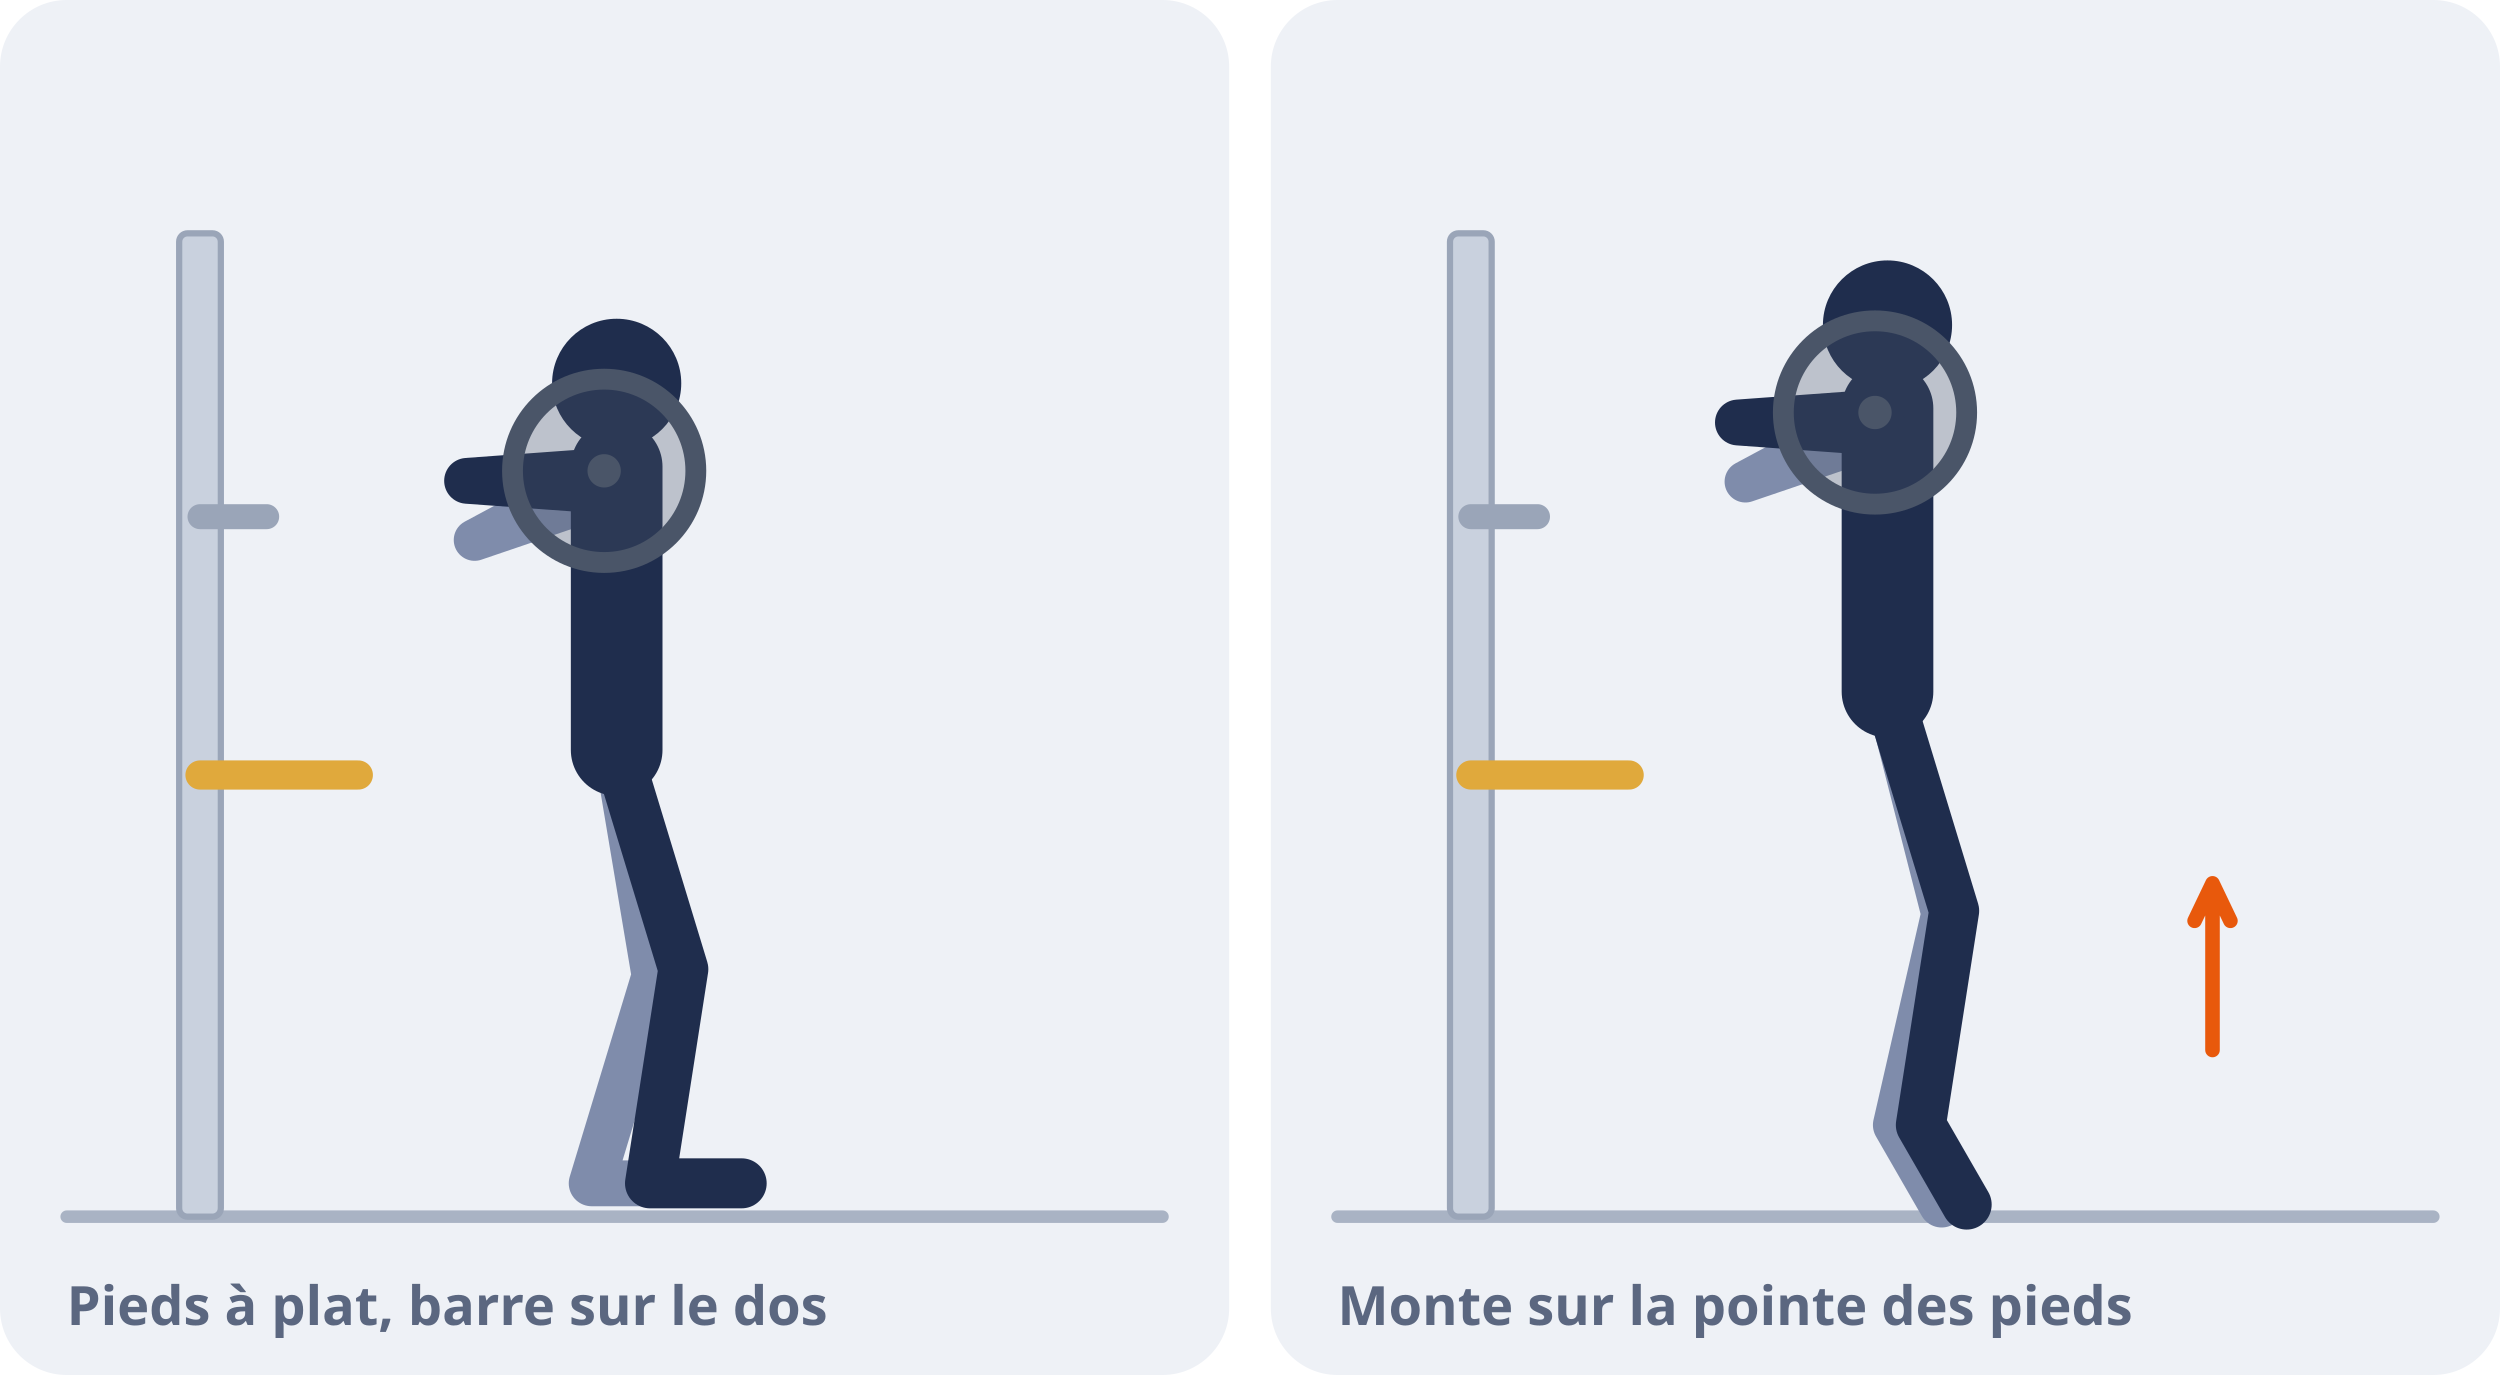
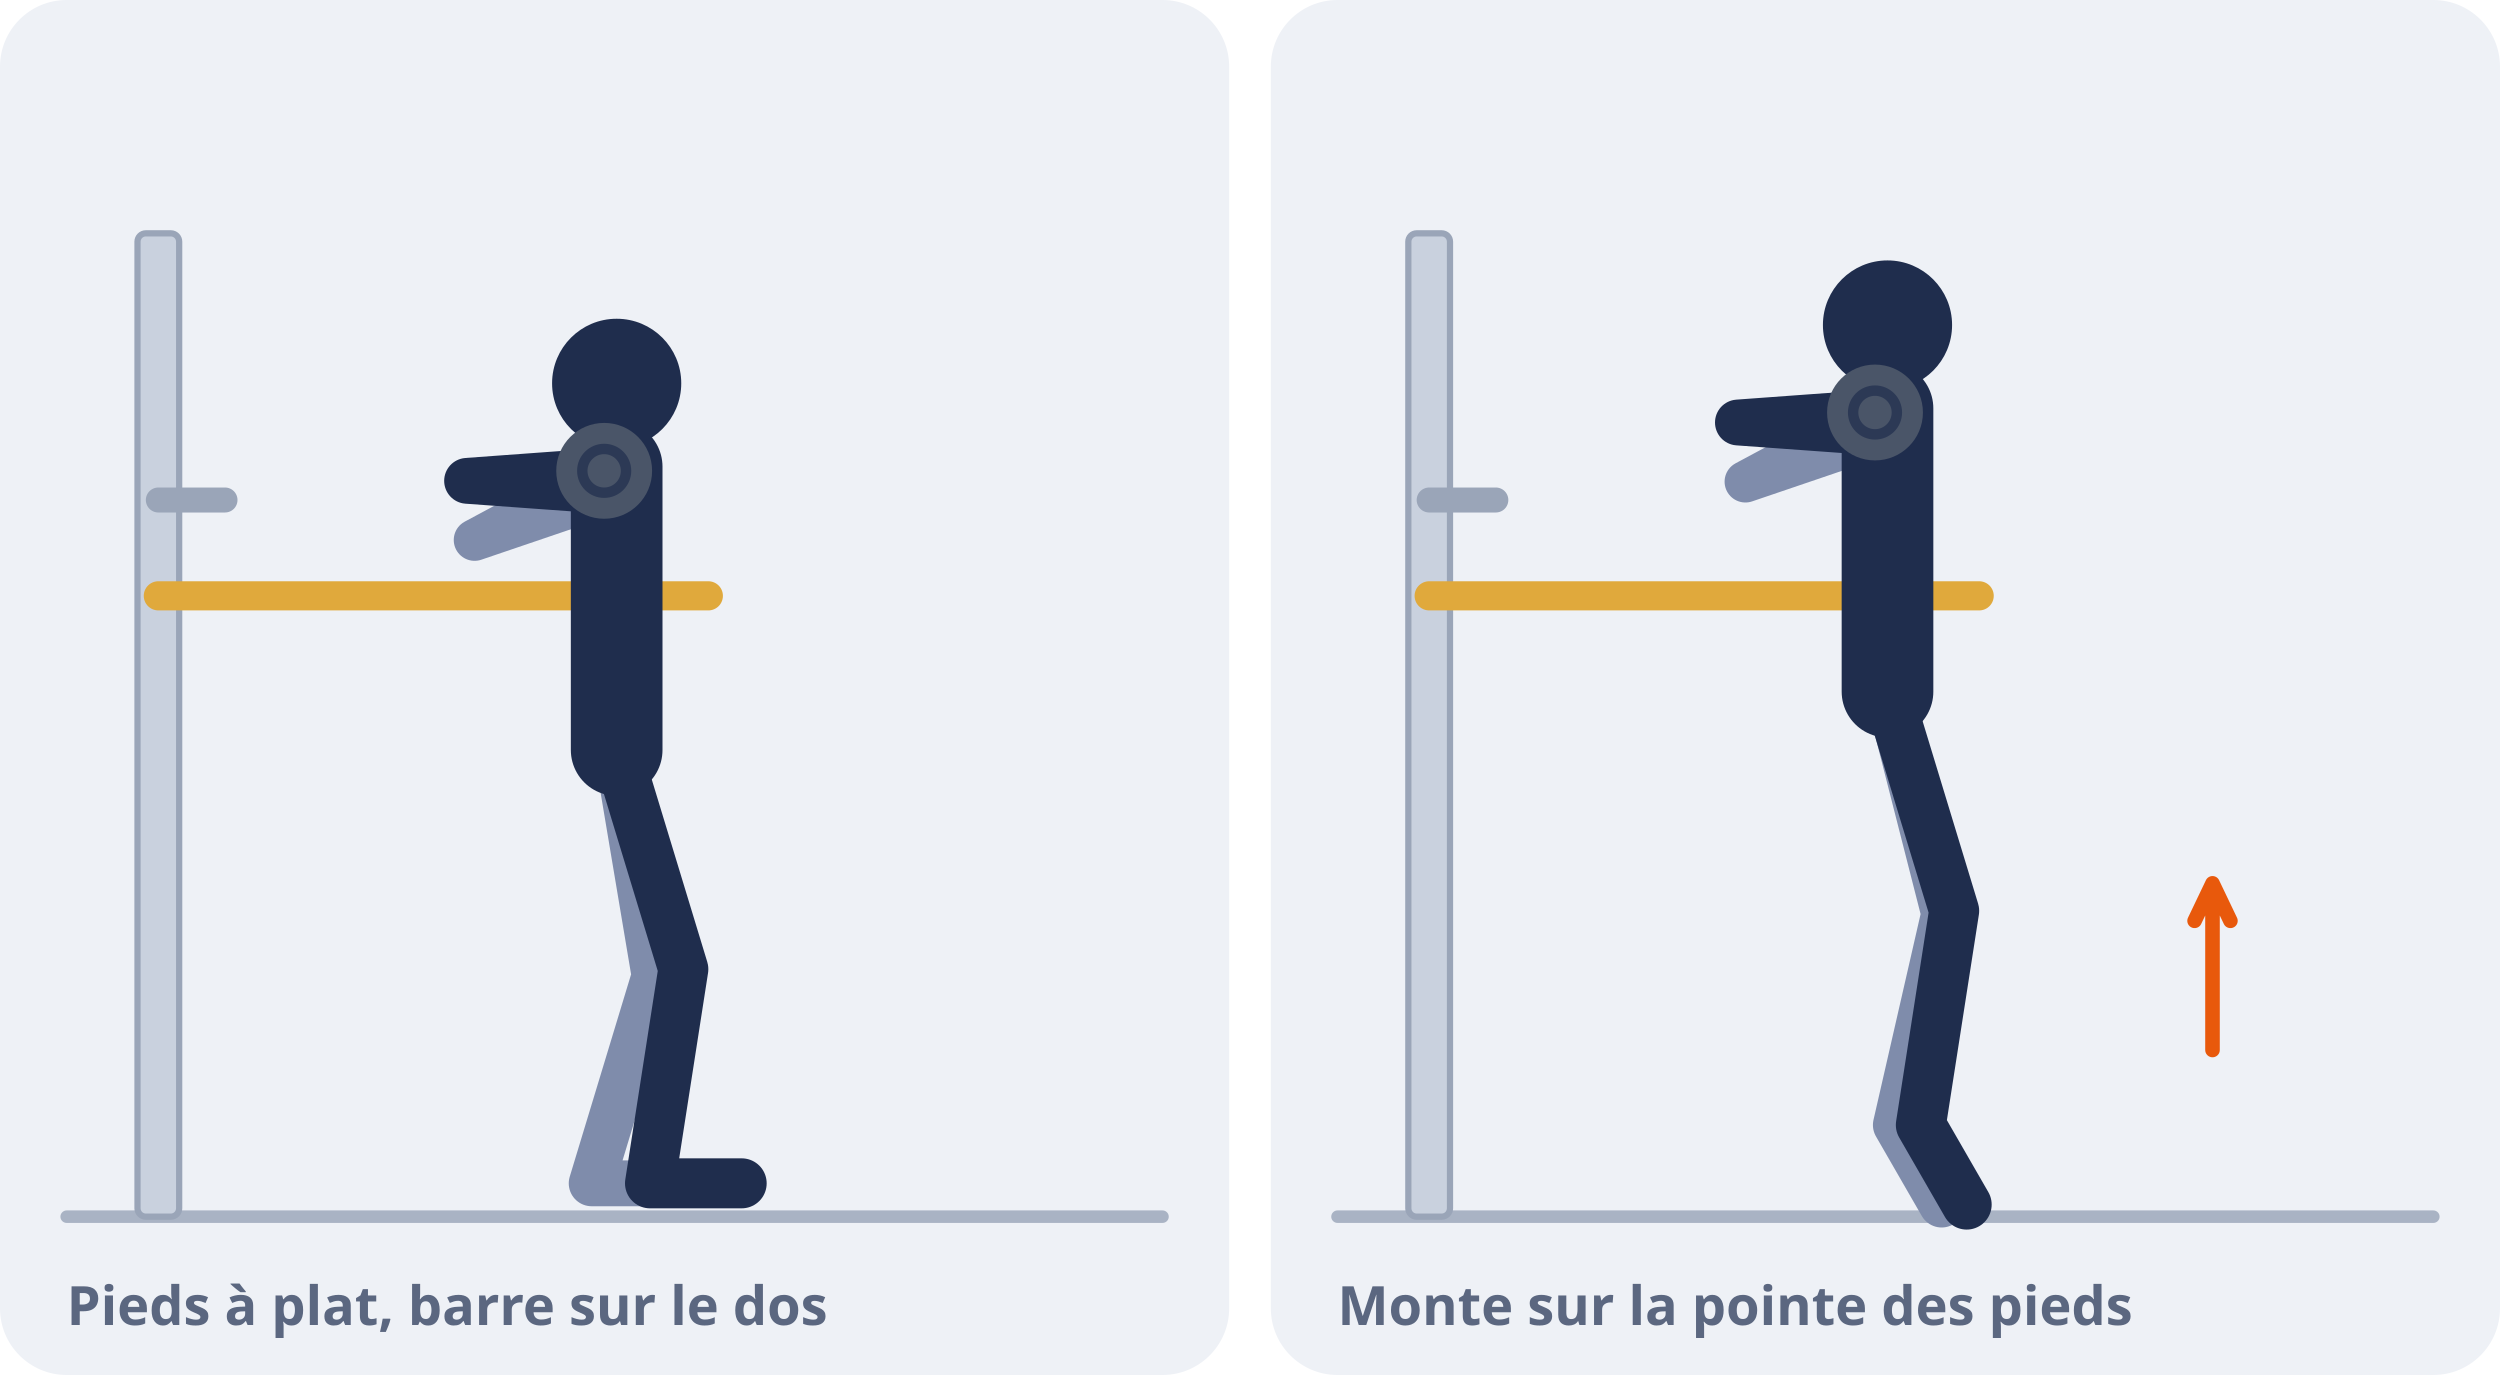
<svg xmlns="http://www.w3.org/2000/svg" viewBox="0 0 600 330" role="img" aria-labelledby="t">
  <style>.bg{fill:#eef1f6}.gr{stroke:#a9b3c4;stroke-width:3;stroke-linecap:round}.bn{stroke:#1f2d4d;fill:none;stroke-linecap:round;stroke-linejoin:round}.bf{stroke:#7f8cab;fill:none;stroke-linecap:round;stroke-linejoin:round}.bh{fill:#1f2d4d}.pr{fill:#c9d1de;stroke:#9aa5b8;stroke-width:1.5}.wb{fill:#dbe1ec}.prl{stroke:#9aa5b8;fill:none;stroke-linecap:round}.ac{stroke:#e8590c;fill:#e8590c;stroke-linecap:round}polyline.ac{fill:none}.arw{stroke:#e8590c;stroke-width:3.5;fill:none;stroke-linecap:round;stroke-linejoin:round}.arc{stroke:#e8590c;stroke-width:3;fill:none;stroke-dasharray:6 5}.tw{stroke:#e0a93c;fill:none;stroke-linecap:round;stroke-linejoin:round}.db{stroke:#4a5568}.dbi{stroke:#8793a8}.bag{fill:#3b7a57;stroke:#285a3f;stroke-width:1.5}.bagp{fill:#2f6849}.pl{fill:#4a5568;fill-opacity:.3;stroke:#4a5568;stroke-width:5}.plh{fill:#4a5568}.pl2{fill:#4a5568;stroke:#2d3748;stroke-width:1}.sf{stroke:#e0a93c;fill:none;stroke-linecap:round}.lbl{font:600 13px system-ui,sans-serif;fill:#5b6780}@media (prefers-color-scheme:dark){.pl{fill:#b5bfd3;stroke:#b5bfd3}.plh{fill:#b5bfd3}.pl2{fill:#b5bfd3;stroke:#e8edf7}.sf{stroke:#d9b56a}.bg{fill:#1b2233}.gr{stroke:#4a5670}.bn{stroke:#e8edf7}.bf{stroke:#8a97b5}.bh{fill:#e8edf7}.pr{fill:#2d3750;stroke:#4a5670}.wb{fill:#252e44}.prl{stroke:#56637f}.ac{stroke:#ff8a3d;fill:#ff8a3d}.arw,.arc{stroke:#ff8a3d}.tw{stroke:#d9b56a}.db{stroke:#b5bfd3}.dbi{stroke:#7b87a0}.lbl{fill:#9fb0cf}}</style>
  <rect class="bg" x="0" y="0" width="295" height="330" rx="16" />
  <line class="gr" x1="16" y1="292" x2="279" y2="292" />
-   <rect class="pr" x="43" y="56" width="10" height="236" rx="2" />
-   <polyline class="prl" stroke-width="6" points="48,124 64,124" />
-   <polyline class="sf" stroke-width="7" points="48,186 86,186" />
+   <rect class="pr" x="33" y="56" width="10" height="236" rx="2" />
+   <polyline class="prl" stroke-width="6" points="38,120 54,120" />
+   <polyline class="sf" stroke-width="7" points="38,143 170,143" />
  <polyline class="bf" stroke-width="10" points="148,118 113.9,129.6 143,114" />
  <polyline class="bf" stroke-width="11" points="148,180 157.1,234.2 142,284 164,284" />
  <polyline class="bn" stroke-width="22" points="148,180 148,112" />
  <polyline class="bn" stroke-width="12" points="148,180 164,232.6 156,284 178,284" />
  <polyline class="bn" stroke-width="11" points="148,118 112.1,115.4 145,113" />
  <circle class="bn bh" cx="148" cy="92" r="15" />
-   <circle class="pl" cx="145" cy="113" r="22" />
+   <circle class="pl" cx="145" cy="113" r="9" />
  <circle class="plh" cx="145" cy="113" r="4" />
  <text class="lbl" x="16" y="318">Pieds à plat, barre sur le dos</text>
  <rect class="bg" x="305" y="0" width="295" height="330" rx="16" />
  <line class="gr" x1="321" y1="292" x2="584" y2="292" />
-   <rect class="pr" x="348" y="56" width="10" height="236" rx="2" />
-   <polyline class="prl" stroke-width="6" points="353,124 369,124" />
-   <polyline class="sf" stroke-width="7" points="353,186 391,186" />
+   <rect class="pr" x="338" y="56" width="10" height="236" rx="2" />
+   <polyline class="prl" stroke-width="6" points="343,120 359,120" />
+   <polyline class="sf" stroke-width="7" points="343,143 475,143" />
  <polyline class="bf" stroke-width="10" points="453,104 418.9,115.6 448,100" />
  <polyline class="bf" stroke-width="11" points="453,166 466.6,219.3 455,270 466,289.1" />
  <polyline class="bn" stroke-width="22" points="453,166 453,98" />
  <polyline class="bn" stroke-width="12" points="453,166 469,218.6 461,270 472,289.1" />
  <polyline class="bn" stroke-width="11" points="453,104 417.1,101.4 450,99" />
  <circle class="bn bh" cx="453" cy="78" r="15" />
-   <circle class="pl" cx="450" cy="99" r="22" />
+   <circle class="pl" cx="450" cy="99" r="9" />
  <circle class="plh" cx="450" cy="99" r="4" />
  <path class="arw" d="M531,252 L531,212 M535.3,221 L531,212 L526.7,221" />
  <text class="lbl" x="321" y="318">Monte sur la pointe des pieds</text>
</svg>
